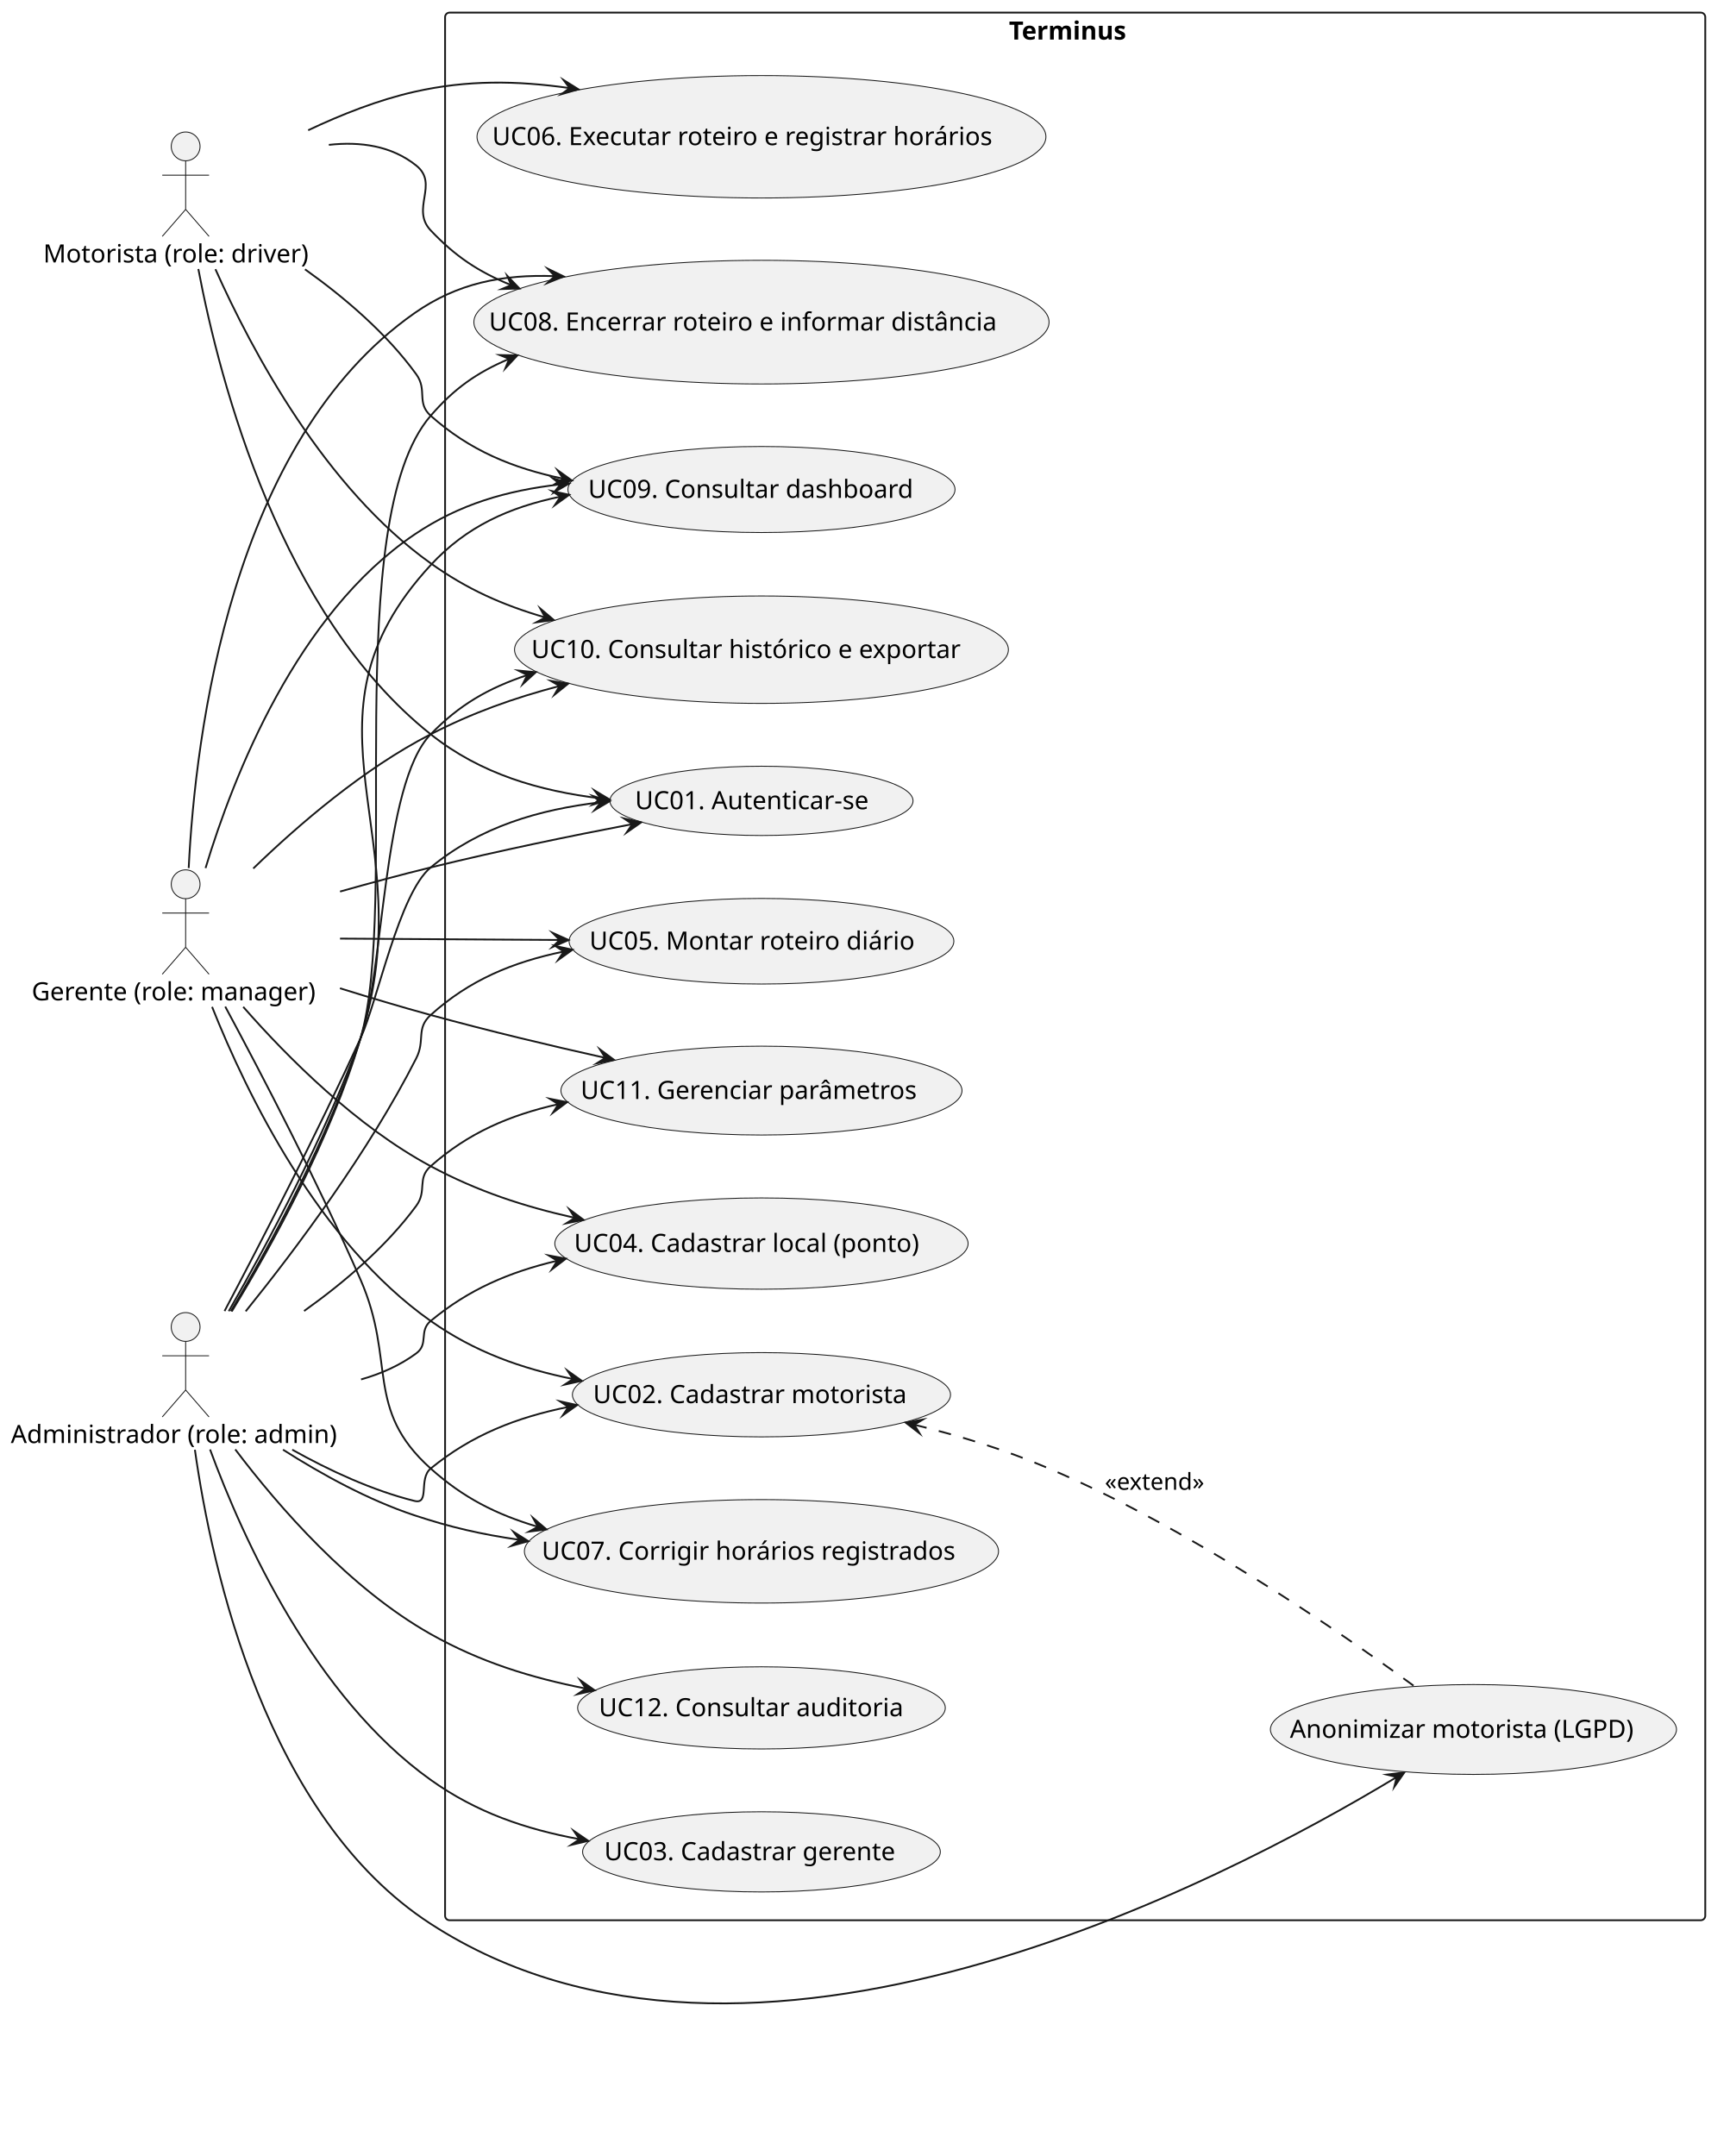
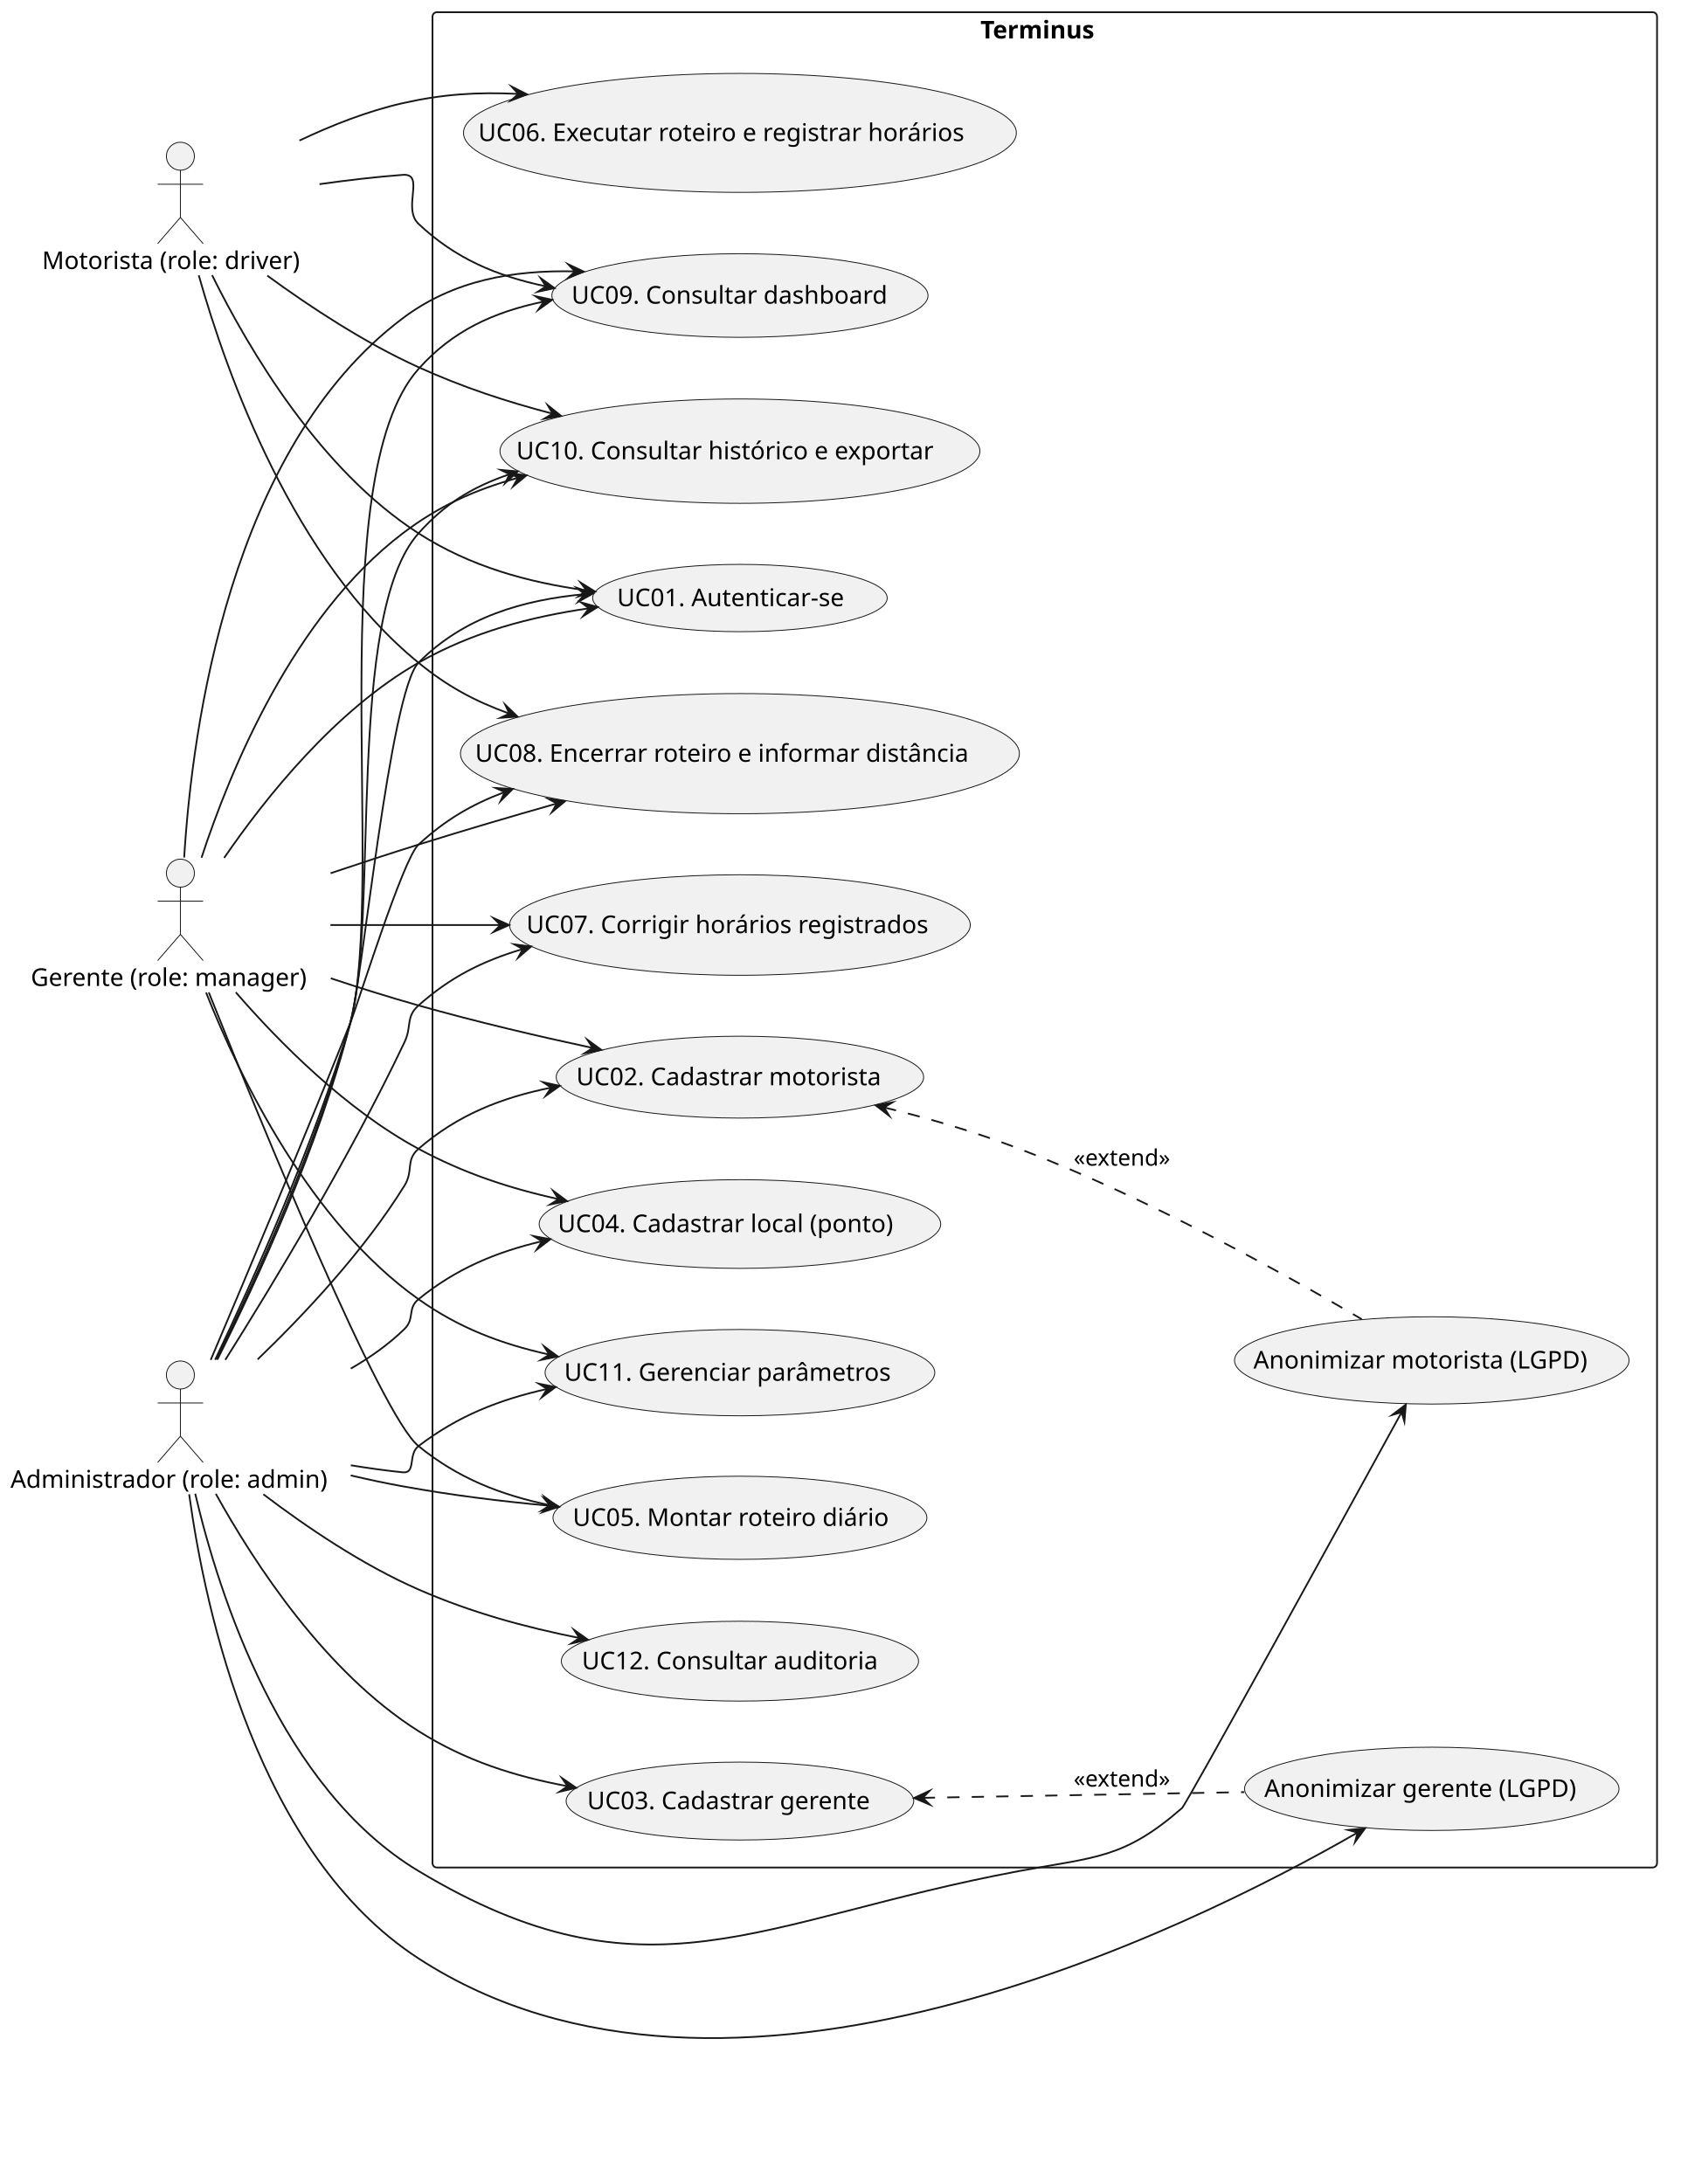
- <svg xmlns="http://www.w3.org/2000/svg" version="1.1" data-diagram-type="DESCRIPTION" style="width:961px;height:1198px;background:#FFFFFF;" width="961px" height="1198px" viewBox="0 0 961 1198" zoomAndPan="magnify" preserveAspectRatio="none" contentStyleType="text/css">
+ <svg xmlns="http://www.w3.org/2000/svg" version="1.1" data-diagram-type="DESCRIPTION" style="width:961px;height:1249px;background:#FFFFFF;" width="961px" height="1249px" viewBox="0 0 961 1249" zoomAndPan="magnify" preserveAspectRatio="none" contentStyleType="text/css">
  <defs />
  <g font-family="sans-serif" lengthAdjust="spacing">
    <g class="cluster" data-qualified-name="Terminus" id="ent0004" data-source-line="9">
-       <rect x="247.31" y="7" width="700.22" height="1060" fill="none" style="stroke:#181818;stroke-width:1;" rx="2.5" ry="2.5" />
+       <rect x="247.31" y="7" width="700.22" height="1061" fill="none" style="stroke:#181818;stroke-width:1;" rx="2.5" ry="2.5" />
      <text x="560.619" y="21.995" fill="#000" font-size="14" textLength="73.603" font-weight="700">Terminus</text>
    </g>
    <g class="entity" data-qualified-name="Terminus.UC01" id="ent0005" data-source-line="10">
-       <ellipse cx="423.114" cy="445.005" rx="84.224" ry="19.245" fill="#F1F1F1" style="stroke:#181818;stroke-width:0.5;" />
-       <text x="352.847" y="449.653" fill="#000" font-size="14" textLength="140.533">UC01. Autenticar-se</text>
+       <ellipse cx="423.114" cy="342.005" rx="84.224" ry="19.245" fill="#F1F1F1" style="stroke:#181818;stroke-width:0.5;" />
+       <text x="352.847" y="346.653" fill="#000" font-size="14" textLength="140.533">UC01. Autenticar-se</text>
    </g>
    <g class="entity" data-qualified-name="Terminus.UC02" id="ent0006" data-source-line="11">
-       <ellipse cx="423.109" cy="775.002" rx="105.059" ry="23.412" fill="#F1F1F1" style="stroke:#181818;stroke-width:0.5;" />
-       <text x="329.535" y="779.65" fill="#000" font-size="14" textLength="187.147">UC02. Cadastrar motorista</text>
+       <ellipse cx="423.109" cy="616.002" rx="105.059" ry="23.412" fill="#F1F1F1" style="stroke:#181818;stroke-width:0.5;" />
+       <text x="329.535" y="620.65" fill="#000" font-size="14" textLength="187.147">UC02. Cadastrar motorista</text>
    </g>
    <g class="entity" data-qualified-name="Terminus.UC02X" id="ent0007" data-source-line="12">
-       <ellipse cx="818.723" cy="961.003" rx="112.813" ry="24.963" fill="#F1F1F1" style="stroke:#181818;stroke-width:0.5;" />
-       <text x="716.748" y="965.651" fill="#000" font-size="14" textLength="203.95">Anonimizar motorista (LGPD)</text>
+       <ellipse cx="818.723" cy="778.003" rx="112.813" ry="24.963" fill="#F1F1F1" style="stroke:#181818;stroke-width:0.5;" />
+       <text x="716.748" y="782.651" fill="#000" font-size="14" textLength="203.95">Anonimizar motorista (LGPD)</text>
    </g>
    <g class="entity" data-qualified-name="Terminus.UC03" id="ent0008" data-source-line="13">
-       <ellipse cx="423.106" cy="1028.999" rx="99.396" ry="22.279" fill="#F1F1F1" style="stroke:#181818;stroke-width:0.5;" />
-       <text x="335.743" y="1033.648" fill="#000" font-size="14" textLength="174.727">UC03. Cadastrar gerente</text>
+       <ellipse cx="423.106" cy="1029.999" rx="99.396" ry="22.279" fill="#F1F1F1" style="stroke:#181818;stroke-width:0.5;" />
+       <text x="335.743" y="1034.648" fill="#000" font-size="14" textLength="174.727">UC03. Cadastrar gerente</text>
    </g>
-     <g class="entity" data-qualified-name="Terminus.UC04" id="ent0009" data-source-line="14">
-       <ellipse cx="423.105" cy="691.003" rx="114.815" ry="25.363" fill="#F1F1F1" style="stroke:#181818;stroke-width:0.5;" />
-       <text x="318.977" y="695.651" fill="#000" font-size="14" textLength="208.257">UC04. Cadastrar local (ponto)</text>
+     <g class="entity" data-qualified-name="Terminus.UC03X" id="ent0009" data-source-line="14">
+       <ellipse cx="818.721" cy="1023.004" rx="107.071" ry="23.814" fill="#F1F1F1" style="stroke:#181818;stroke-width:0.5;" />
+       <text x="722.956" y="1027.653" fill="#000" font-size="14" textLength="191.529">Anonimizar gerente (LGPD)</text>
    </g>
-     <g class="entity" data-qualified-name="Terminus.UC05" id="ent0010" data-source-line="15">
-       <ellipse cx="423.111" cy="523.002" rx="106.911" ry="23.782" fill="#F1F1F1" style="stroke:#181818;stroke-width:0.5;" />
-       <text x="327.52" y="527.651" fill="#000" font-size="14" textLength="191.181">UC05. Montar roteiro diário</text>
+     <g class="entity" data-qualified-name="Terminus.UC04" id="ent0010" data-source-line="15">
+       <ellipse cx="423.105" cy="700.003" rx="114.815" ry="25.363" fill="#F1F1F1" style="stroke:#181818;stroke-width:0.5;" />
+       <text x="318.977" y="704.651" fill="#000" font-size="14" textLength="208.257">UC04. Cadastrar local (ponto)</text>
    </g>
-     <g class="entity" data-qualified-name="Terminus.UC06" id="ent0011" data-source-line="16">
+     <g class="entity" data-qualified-name="Terminus.UC05" id="ent0011" data-source-line="16">
+       <ellipse cx="423.111" cy="868.002" rx="106.911" ry="23.782" fill="#F1F1F1" style="stroke:#181818;stroke-width:0.5;" />
+       <text x="327.52" y="872.651" fill="#000" font-size="14" textLength="191.181">UC05. Montar roteiro diário</text>
+     </g>
+     <g class="entity" data-qualified-name="Terminus.UC06" id="ent0012" data-source-line="17">
      <ellipse cx="423.11" cy="76.002" rx="158.06" ry="34.012" fill="#F1F1F1" style="stroke:#181818;stroke-width:0.5;" />
      <text x="273.498" y="80.65" fill="#000" font-size="14" textLength="299.223">UC06. Executar roteiro e registrar horários</text>
    </g>
-     <g class="entity" data-qualified-name="Terminus.UC07" id="ent0012" data-source-line="17">
-       <ellipse cx="423.108" cy="862.004" rx="131.718" ry="28.744" fill="#F1F1F1" style="stroke:#181818;stroke-width:0.5;" />
-       <text x="301.008" y="866.652" fill="#000" font-size="14" textLength="244.2">UC07. Corrigir horários registrados</text>
+     <g class="entity" data-qualified-name="Terminus.UC07" id="ent0013" data-source-line="18">
+       <ellipse cx="423.108" cy="529.004" rx="131.718" ry="28.744" fill="#F1F1F1" style="stroke:#181818;stroke-width:0.5;" />
+       <text x="301.008" y="533.652" fill="#000" font-size="14" textLength="244.2">UC07. Corrigir horários registrados</text>
    </g>
-     <g class="entity" data-qualified-name="Terminus.UC08" id="ent0013" data-source-line="18">
-       <ellipse cx="423.108" cy="179" rx="159.798" ry="34.36" fill="#F1F1F1" style="stroke:#181818;stroke-width:0.5;" />
-       <text x="271.696" y="183.648" fill="#000" font-size="14" textLength="302.825">UC08. Encerrar roteiro e informar distância</text>
+     <g class="entity" data-qualified-name="Terminus.UC08" id="ent0014" data-source-line="19">
+       <ellipse cx="423.108" cy="431" rx="159.798" ry="34.36" fill="#F1F1F1" style="stroke:#181818;stroke-width:0.5;" />
+       <text x="271.696" y="435.648" fill="#000" font-size="14" textLength="302.825">UC08. Encerrar roteiro e informar distância</text>
    </g>
-     <g class="entity" data-qualified-name="Terminus.UC09" id="ent0014" data-source-line="19">
-       <ellipse cx="423.109" cy="272.002" rx="107.559" ry="23.912" fill="#F1F1F1" style="stroke:#181818;stroke-width:0.5;" />
-       <text x="326.814" y="276.65" fill="#000" font-size="14" textLength="192.589">UC09. Consultar dashboard</text>
+     <g class="entity" data-qualified-name="Terminus.UC09" id="ent0015" data-source-line="20">
+       <ellipse cx="423.109" cy="169.002" rx="107.559" ry="23.912" fill="#F1F1F1" style="stroke:#181818;stroke-width:0.5;" />
+       <text x="326.814" y="173.65" fill="#000" font-size="14" textLength="192.589">UC09. Consultar dashboard</text>
    </g>
-     <g class="entity" data-qualified-name="Terminus.UC10" id="ent0015" data-source-line="20">
-       <ellipse cx="423.107" cy="361.001" rx="137.207" ry="29.841" fill="#F1F1F1" style="stroke:#181818;stroke-width:0.5;" />
-       <text x="295.234" y="365.65" fill="#000" font-size="14" textLength="255.746">UC10. Consultar histórico e exportar</text>
+     <g class="entity" data-qualified-name="Terminus.UC10" id="ent0016" data-source-line="21">
+       <ellipse cx="423.107" cy="258.001" rx="137.207" ry="29.841" fill="#F1F1F1" style="stroke:#181818;stroke-width:0.5;" />
+       <text x="295.234" y="262.65" fill="#000" font-size="14" textLength="255.746">UC10. Consultar histórico e exportar</text>
    </g>
-     <g class="entity" data-qualified-name="Terminus.UC11" id="ent0016" data-source-line="21">
-       <ellipse cx="423.11" cy="605.996" rx="111.43" ry="24.686" fill="#F1F1F1" style="stroke:#181818;stroke-width:0.5;" />
-       <text x="322.625" y="610.645" fill="#000" font-size="14" textLength="200.97">UC11. Gerenciar parâmetros</text>
+     <g class="entity" data-qualified-name="Terminus.UC11" id="ent0017" data-source-line="22">
+       <ellipse cx="423.11" cy="784.996" rx="111.43" ry="24.686" fill="#F1F1F1" style="stroke:#181818;stroke-width:0.5;" />
+       <text x="322.625" y="789.645" fill="#000" font-size="14" textLength="200.97">UC11. Gerenciar parâmetros</text>
    </g>
-     <g class="entity" data-qualified-name="Terminus.UC12" id="ent0017" data-source-line="22">
-       <ellipse cx="423.112" cy="949" rx="102.152" ry="22.83" fill="#F1F1F1" style="stroke:#181818;stroke-width:0.5;" />
-       <text x="332.717" y="953.649" fill="#000" font-size="14" textLength="180.79">UC12. Consultar auditoria</text>
+     <g class="entity" data-qualified-name="Terminus.UC12" id="ent0018" data-source-line="23">
+       <ellipse cx="423.112" cy="950" rx="102.152" ry="22.83" fill="#F1F1F1" style="stroke:#181818;stroke-width:0.5;" />
+       <text x="332.717" y="954.649" fill="#000" font-size="14" textLength="180.79">UC12. Consultar auditoria</text>
    </g>
    <g class="entity" data-qualified-name="Motorista" id="ent0001" data-source-line="5">
-       <ellipse cx="103.159" cy="81.35" rx="8" ry="8" fill="#F1F1F1" style="stroke:#181818;stroke-width:0.5;" />
-       <path d="M103.159,89.35 L103.159,116.35 M90.159,97.35 L116.159,97.35 M103.159,116.35 L90.159,131.35 M103.159,116.35 L116.159,131.35" style="stroke:#181818;stroke-width:0.5;" fill="none" />
-       <text x="24.03" y="145.845" fill="#000" font-size="14" textLength="158.259">Motorista (role: driver)</text>
+       <ellipse cx="103.159" cy="89.35" rx="8" ry="8" fill="#F1F1F1" style="stroke:#181818;stroke-width:0.5;" />
+       <path d="M103.159,97.35 L103.159,124.35 M90.159,105.35 L116.159,105.35 M103.159,124.35 L90.159,139.35 M103.159,124.35 L116.159,139.35" style="stroke:#181818;stroke-width:0.5;" fill="none" />
+       <text x="24.03" y="153.845" fill="#000" font-size="14" textLength="158.259">Motorista (role: driver)</text>
    </g>
    <g class="entity" data-qualified-name="Gerente" id="ent0002" data-source-line="6">
-       <ellipse cx="103.158" cy="491.35" rx="8" ry="8" fill="#F1F1F1" style="stroke:#181818;stroke-width:0.5;" />
-       <path d="M103.158,499.35 L103.158,526.35 M90.158,507.35 L116.158,507.35 M103.158,526.35 L90.158,541.35 M103.158,526.35 L116.158,541.35" style="stroke:#181818;stroke-width:0.5;" fill="none" />
-       <text x="17.61" y="555.845" fill="#000" font-size="14" textLength="171.097">Gerente (role: manager)</text>
+       <ellipse cx="103.158" cy="499.35" rx="8" ry="8" fill="#F1F1F1" style="stroke:#181818;stroke-width:0.5;" />
+       <path d="M103.158,507.35 L103.158,534.35 M90.158,515.35 L116.158,515.35 M103.158,534.35 L90.158,549.35 M103.158,534.35 L116.158,549.35" style="stroke:#181818;stroke-width:0.5;" fill="none" />
+       <text x="17.61" y="563.845" fill="#000" font-size="14" textLength="171.097">Gerente (role: manager)</text>
    </g>
    <g class="entity" data-qualified-name="Admin" id="ent0003" data-source-line="7">
-       <ellipse cx="103.156" cy="737.35" rx="8" ry="8" fill="#F1F1F1" style="stroke:#181818;stroke-width:0.5;" />
-       <path d="M103.156,745.35 L103.156,772.35 M90.156,753.35 L116.156,753.35 M103.156,772.35 L90.156,787.35 M103.156,772.35 L116.156,787.35" style="stroke:#181818;stroke-width:0.5;" fill="none" />
-       <text x="6" y="801.845" fill="#000" font-size="14" textLength="194.312">Administrador (role: admin)</text>
+       <ellipse cx="103.156" cy="786.35" rx="8" ry="8" fill="#F1F1F1" style="stroke:#181818;stroke-width:0.5;" />
+       <path d="M103.156,794.35 L103.156,821.35 M90.156,802.35 L116.156,802.35 M103.156,821.35 L90.156,836.35 M103.156,821.35 L116.156,836.35" style="stroke:#181818;stroke-width:0.5;" fill="none" />
+       <text x="6" y="850.845" fill="#000" font-size="14" textLength="194.312">Administrador (role: admin)</text>
    </g>
-     <g class="link" data-entity-1="ent0001" data-entity-2="ent0005" id="lnk18" data-source-line="25" data-link-type="dependency">
-       <path d="M110.2,149.47 C122.4,213.65 156.28,341.99 239.31,408 C267.19,430.17 299.897,439.515 333.797,443.645" style="stroke:#181818;stroke-width:1;" fill="none" id="Motorista-to-UC01" />
-       <polygon points="338.76,444.25,330.31,439.191,333.797,443.645,329.342,447.132,338.76,444.25" fill="#181818" style="stroke:#181818;stroke-width:1;stroke-linejoin:miter;stroke-miterlimit:10;" />
+     <g class="link" data-entity-1="ent0001" data-entity-2="ent0005" id="lnk19" data-source-line="26" data-link-type="dependency">
+       <path d="M121.28,157.36 C142.56,200.39 183.06,268.86 239.31,305 C269.14,324.17 301.947,333.023 335.387,337.663" style="stroke:#181818;stroke-width:1;" fill="none" id="Motorista-to-UC01" />
+       <polygon points="340.34,338.35,331.975,333.151,335.387,337.663,330.876,341.075,340.34,338.35" fill="#181818" style="stroke:#181818;stroke-width:1;stroke-linejoin:miter;stroke-miterlimit:10;" />
    </g>
-     <g class="link" data-entity-1="ent0001" data-entity-2="ent0011" id="lnk19" data-source-line="26" data-link-type="dependency">
-       <path d="M171.24,72.37 C189.78,63.58 210.32,55.51 230.31,51 C259.63,44.39 286.939,44.748 316.499,48.938" style="stroke:#181818;stroke-width:1;" fill="none" id="Motorista-to-UC06" />
-       <polygon points="321.45,49.64,313.1,44.417,316.499,48.938,311.978,52.337,321.45,49.64" fill="#181818" style="stroke:#181818;stroke-width:1;stroke-linejoin:miter;stroke-miterlimit:10;" />
-     </g>
-     <g class="link" data-entity-1="ent0001" data-entity-2="ent0013" id="lnk20" data-source-line="27" data-link-type="dependency">
-       <path d="M182.73,80.49 C200.18,78.55 217.56,80.97 231.31,92 C244.1,102.26 228.04,116.11 239.31,128 C252.91,142.35 265.552,150.878 284.022,158.428" style="stroke:#181818;stroke-width:1;" fill="none" id="Motorista-to-UC08" />
-       <polygon points="288.65,160.32,281.833,153.212,284.022,158.428,278.806,160.617,288.65,160.32" fill="#181818" style="stroke:#181818;stroke-width:1;stroke-linejoin:miter;stroke-miterlimit:10;" />
+     <g class="link" data-entity-1="ent0001" data-entity-2="ent0012" id="lnk20" data-source-line="27" data-link-type="dependency">
+       <path d="M171.24,80.37 C189.78,71.58 210.32,63.51 230.31,59 C253.06,53.87 272.646,52.558 296.386,53.708" style="stroke:#181818;stroke-width:1;" fill="none" id="Motorista-to-UC06" />
+       <polygon points="301.38,53.95,292.584,49.519,296.386,53.708,292.197,57.51,301.38,53.95" fill="#181818" style="stroke:#181818;stroke-width:1;stroke-linejoin:miter;stroke-miterlimit:10;" />
    </g>
    <g class="link" data-entity-1="ent0001" data-entity-2="ent0014" id="lnk21" data-source-line="28" data-link-type="dependency">
-       <path d="M169.46,149.64 C191.6,165.4 214.86,185.29 231.31,208 C237.66,216.77 231.23,223.8 239.31,231 C260.91,250.27 284.697,260.073 312.917,265.993" style="stroke:#181818;stroke-width:1;" fill="none" id="Motorista-to-UC09" />
-       <polygon points="317.81,267.02,309.823,261.257,312.917,265.993,308.18,269.087,317.81,267.02" fill="#181818" style="stroke:#181818;stroke-width:1;stroke-linejoin:miter;stroke-miterlimit:10;" />
+       <path d="M113.65,157.42 C129.73,214.34 167.76,320.64 239.31,379 C255.8,392.46 270.89,400.723 291.26,408.123" style="stroke:#181818;stroke-width:1;" fill="none" id="Motorista-to-UC08" />
+       <polygon points="295.96,409.83,288.867,402.997,291.26,408.123,286.135,410.517,295.96,409.83" fill="#181818" style="stroke:#181818;stroke-width:1;stroke-linejoin:miter;stroke-miterlimit:10;" />
    </g>
    <g class="link" data-entity-1="ent0001" data-entity-2="ent0015" id="lnk22" data-source-line="29" data-link-type="dependency">
-       <path d="M119.7,149.58 C140.22,195.52 180.71,271.26 239.31,313 C259.49,327.38 278.862,336.044 302.922,343.094" style="stroke:#181818;stroke-width:1;" fill="none" id="Motorista-to-UC10" />
-       <polygon points="307.72,344.5,300.208,338.131,302.922,343.094,297.958,345.808,307.72,344.5" fill="#181818" style="stroke:#181818;stroke-width:1;stroke-linejoin:miter;stroke-miterlimit:10;" />
+       <path d="M182.69,105.32 C198.41,103.11 214.85,101.16 230.31,100 C243.35,99.03 229.81,119.03 239.31,128 C260.36,147.87 283.976,157.855 312.206,163.765" style="stroke:#181818;stroke-width:1;" fill="none" id="Motorista-to-UC09" />
+       <polygon points="317.1,164.79,309.111,159.031,312.206,163.765,307.471,166.861,317.1,164.79" fill="#181818" style="stroke:#181818;stroke-width:1;stroke-linejoin:miter;stroke-miterlimit:10;" />
    </g>
-     <g class="link" data-entity-1="ent0002" data-entity-2="ent0005" id="lnk23" data-source-line="31" data-link-type="dependency">
-       <path d="M188.95,495.4 C205.58,490.7 222.94,486.01 239.31,482 C277.84,472.56 316.439,464.621 351.339,457.931" style="stroke:#181818;stroke-width:1;" fill="none" id="Gerente-to-UC01" />
-       <polygon points="356.25,456.99,346.658,454.756,351.339,457.931,348.164,462.613,356.25,456.99" fill="#181818" style="stroke:#181818;stroke-width:1;stroke-linejoin:miter;stroke-miterlimit:10;" />
+     <g class="link" data-entity-1="ent0001" data-entity-2="ent0016" id="lnk23" data-source-line="30" data-link-type="dependency">
+       <path d="M152.81,157.61 C177.54,175.67 208.77,196.19 239.31,210 C264.87,221.56 288.914,229.481 316.044,236.601" style="stroke:#181818;stroke-width:1;" fill="none" id="Motorista-to-UC10" />
+       <polygon points="320.88,237.87,313.19,231.716,316.044,236.601,311.159,239.454,320.88,237.87" fill="#181818" style="stroke:#181818;stroke-width:1;stroke-linejoin:miter;stroke-miterlimit:10;" />
    </g>
-     <g class="link" data-entity-1="ent0002" data-entity-2="ent0006" id="lnk24" data-source-line="32" data-link-type="dependency">
-       <path d="M117.85,559.49 C137.17,607.99 177.16,690.29 239.31,734 C263.79,751.22 289.381,760.349 318.401,766.279" style="stroke:#181818;stroke-width:1;" fill="none" id="Gerente-to-UC02" />
-       <polygon points="323.3,767.28,315.283,761.559,318.401,766.279,313.681,769.397,323.3,767.28" fill="#181818" style="stroke:#181818;stroke-width:1;stroke-linejoin:miter;stroke-miterlimit:10;" />
+     <g class="link" data-entity-1="ent0002" data-entity-2="ent0005" id="lnk24" data-source-line="32" data-link-type="dependency">
+       <path d="M128.17,490.63 C152.02,455.88 191.82,406.11 239.31,379 C270.25,361.35 303.403,352.765 336.793,347.875" style="stroke:#181818;stroke-width:1;" fill="none" id="Gerente-to-UC01" />
+       <polygon points="341.74,347.15,332.255,344.496,336.793,347.875,333.415,352.412,341.74,347.15" fill="#181818" style="stroke:#181818;stroke-width:1;stroke-linejoin:miter;stroke-miterlimit:10;" />
    </g>
-     <g class="link" data-entity-1="ent0002" data-entity-2="ent0009" id="lnk25" data-source-line="33" data-link-type="dependency">
-       <path d="M135.15,559.47 C160.28,588.11 198.18,625.92 239.31,648 C265.31,661.96 290.891,670.325 319.411,676.725" style="stroke:#181818;stroke-width:1;" fill="none" id="Gerente-to-UC04" />
-       <polygon points="324.29,677.82,316.384,671.946,319.411,676.725,314.633,679.752,324.29,677.82" fill="#181818" style="stroke:#181818;stroke-width:1;stroke-linejoin:miter;stroke-miterlimit:10;" />
+     <g class="link" data-entity-1="ent0002" data-entity-2="ent0006" id="lnk25" data-source-line="33" data-link-type="dependency">
+       <path d="M189.16,559.48 C205.69,564.97 222.97,570.4 239.31,575 C273.28,584.56 306.402,592.328 338.932,599.328" style="stroke:#181818;stroke-width:1;" fill="none" id="Gerente-to-UC02" />
+       <polygon points="343.82,600.38,335.863,594.576,338.932,599.328,334.18,602.397,343.82,600.38" fill="#181818" style="stroke:#181818;stroke-width:1;stroke-linejoin:miter;stroke-miterlimit:10;" />
    </g>
    <g class="link" data-entity-1="ent0002" data-entity-2="ent0010" id="lnk26" data-source-line="34" data-link-type="dependency">
-       <path d="M188.94,521.54 C227.94,521.78 269.62,522.039 310.94,522.299" style="stroke:#181818;stroke-width:1;" fill="none" id="Gerente-to-UC05" />
-       <polygon points="315.94,522.33,306.965,518.273,310.94,522.299,306.915,526.273,315.94,522.33" fill="#181818" style="stroke:#181818;stroke-width:1;stroke-linejoin:miter;stroke-miterlimit:10;" />
+       <path d="M134.83,567.48 C159.92,596.39 197.93,634.68 239.31,657 C265.28,671.01 290.851,679.395 319.371,685.795" style="stroke:#181818;stroke-width:1;" fill="none" id="Gerente-to-UC04" />
+       <polygon points="324.25,686.89,316.344,681.016,319.371,685.795,314.593,688.822,324.25,686.89" fill="#181818" style="stroke:#181818;stroke-width:1;stroke-linejoin:miter;stroke-miterlimit:10;" />
    </g>
-     <g class="link" data-entity-1="ent0002" data-entity-2="ent0012" id="lnk27" data-source-line="35" data-link-type="dependency">
-       <path d="M125.16,559.33 C145.58,597.27 176.84,657.31 200.31,711 C220.25,756.62 202.24,782.77 239.31,816 C257.34,832.17 275.429,841.401 298.859,848.391" style="stroke:#181818;stroke-width:1;" fill="none" id="Gerente-to-UC07" />
-       <polygon points="303.65,849.82,296.169,843.414,298.859,848.391,293.882,851.08,303.65,849.82" fill="#181818" style="stroke:#181818;stroke-width:1;stroke-linejoin:miter;stroke-miterlimit:10;" />
+     <g class="link" data-entity-1="ent0002" data-entity-2="ent0011" id="lnk27" data-source-line="35" data-link-type="dependency">
+       <path d="M119.39,567.54 C149.96,644.09 217.72,809.44 239.31,827 C261.89,845.37 286.136,854.886 314.486,860.816" style="stroke:#181818;stroke-width:1;" fill="none" id="Gerente-to-UC05" />
+       <polygon points="319.38,861.84,311.39,856.082,314.486,860.816,309.752,863.913,319.38,861.84" fill="#181818" style="stroke:#181818;stroke-width:1;stroke-linejoin:miter;stroke-miterlimit:10;" />
    </g>
    <g class="link" data-entity-1="ent0002" data-entity-2="ent0013" id="lnk28" data-source-line="36" data-link-type="dependency">
-       <path d="M104.85,482.36 C108.53,407.84 128.46,245.35 230.31,174 C254.18,157.28 279.143,152.39 308.243,153.44" style="stroke:#181818;stroke-width:1;" fill="none" id="Gerente-to-UC08" />
-       <polygon points="313.24,153.62,304.39,149.298,308.243,153.44,304.102,157.293,313.24,153.62" fill="#181818" style="stroke:#181818;stroke-width:1;stroke-linejoin:miter;stroke-miterlimit:10;" />
+       <path d="M188.94,529 C220.31,529 251.64,529 286.16,529" style="stroke:#181818;stroke-width:1;" fill="none" id="Gerente-to-UC07" />
+       <polygon points="291.16,529,282.16,525,286.16,529,282.16,533,291.16,529" fill="#181818" style="stroke:#181818;stroke-width:1;stroke-linejoin:miter;stroke-miterlimit:10;" />
    </g>
    <g class="link" data-entity-1="ent0002" data-entity-2="ent0014" id="lnk29" data-source-line="37" data-link-type="dependency">
-       <path d="M114.21,482.36 C129.79,430.85 165.02,341.08 230.31,297 C255.36,280.09 281.532,272.546 311.392,269.146" style="stroke:#181818;stroke-width:1;" fill="none" id="Gerente-to-UC09" />
-       <polygon points="316.36,268.58,306.965,265.624,311.392,269.146,307.87,273.573,316.36,268.58" fill="#181818" style="stroke:#181818;stroke-width:1;stroke-linejoin:miter;stroke-miterlimit:10;" />
+       <path d="M189.02,499.39 C205.64,493.79 222.99,488.1 239.31,483 C266.4,474.55 291.111,467.268 318.361,459.518" style="stroke:#181818;stroke-width:1;" fill="none" id="Gerente-to-UC08" />
+       <polygon points="323.17,458.15,313.419,456.765,318.361,459.518,315.608,464.459,323.17,458.15" fill="#181818" style="stroke:#181818;stroke-width:1;stroke-linejoin:miter;stroke-miterlimit:10;" />
    </g>
    <g class="link" data-entity-1="ent0002" data-entity-2="ent0015" id="lnk30" data-source-line="38" data-link-type="dependency">
-       <path d="M140.73,482.58 C166.21,457.92 202.17,427.06 239.31,408 C262.93,395.89 285.067,388.011 310.907,381.161" style="stroke:#181818;stroke-width:1;" fill="none" id="Gerente-to-UC10" />
-       <polygon points="315.74,379.88,306.016,378.32,310.907,381.161,308.065,386.053,315.74,379.88" fill="#181818" style="stroke:#181818;stroke-width:1;stroke-linejoin:miter;stroke-miterlimit:10;" />
+       <path d="M105.32,490.39 C109.83,416.66 131.19,256.56 230.31,182 C259.38,160.14 293.471,154.42 328.771,155.2" style="stroke:#181818;stroke-width:1;" fill="none" id="Gerente-to-UC09" />
+       <polygon points="333.77,155.31,324.861,151.112,328.771,155.2,324.684,159.11,333.77,155.31" fill="#181818" style="stroke:#181818;stroke-width:1;stroke-linejoin:miter;stroke-miterlimit:10;" />
    </g>
    <g class="link" data-entity-1="ent0002" data-entity-2="ent0016" id="lnk31" data-source-line="39" data-link-type="dependency">
-       <path d="M188.91,549.14 C205.55,554.33 222.92,559.52 239.31,564 C272.45,573.06 304.44,580.699 336.34,587.829" style="stroke:#181818;stroke-width:1;" fill="none" id="Gerente-to-UC11" />
-       <polygon points="341.22,588.92,333.309,583.053,336.34,587.829,331.564,590.861,341.22,588.92" fill="#181818" style="stroke:#181818;stroke-width:1;stroke-linejoin:miter;stroke-miterlimit:10;" />
+       <path d="M115.22,490.53 C131.78,440.05 167.91,352.35 230.31,305 C250.86,289.41 271.085,280.268 296.205,273.238" style="stroke:#181818;stroke-width:1;" fill="none" id="Gerente-to-UC10" />
+       <polygon points="301.02,271.89,291.275,270.464,296.205,273.238,293.431,278.168,301.02,271.89" fill="#181818" style="stroke:#181818;stroke-width:1;stroke-linejoin:miter;stroke-miterlimit:10;" />
    </g>
-     <g class="link" data-entity-1="ent0003" data-entity-2="ent0005" id="lnk32" data-source-line="41" data-link-type="dependency">
-       <path d="M124.77,728.5 C144.88,690.43 175.94,630.29 200.31,577 C209.8,556.25 221.72,496.54 239.31,482 C266.9,459.21 299.754,449.796 333.844,445.776" style="stroke:#181818;stroke-width:1;" fill="none" id="Admin-to-UC01" />
-       <polygon points="338.81,445.19,329.403,442.272,333.844,445.776,330.34,450.216,338.81,445.19" fill="#181818" style="stroke:#181818;stroke-width:1;stroke-linejoin:miter;stroke-miterlimit:10;" />
+     <g class="link" data-entity-1="ent0002" data-entity-2="ent0017" id="lnk32" data-source-line="40" data-link-type="dependency">
+       <path d="M117.84,567.62 C137.14,616.29 177.11,698.91 239.31,743 C262.56,759.48 286.39,768.512 314.11,774.692" style="stroke:#181818;stroke-width:1;" fill="none" id="Gerente-to-UC11" />
+       <polygon points="318.99,775.78,311.076,769.917,314.11,774.692,309.335,777.726,318.99,775.78" fill="#181818" style="stroke:#181818;stroke-width:1;stroke-linejoin:miter;stroke-miterlimit:10;" />
    </g>
-     <g class="link" data-entity-1="ent0003" data-entity-2="ent0006" id="lnk33" data-source-line="42" data-link-type="dependency">
-       <path d="M162.37,805.53 C182.96,817.05 206.85,828.16 230.31,834 C238.99,836.16 232.39,821.67 239.31,816 C262.2,797.24 287.021,787.641 315.811,781.761" style="stroke:#181818;stroke-width:1;" fill="none" id="Admin-to-UC02" />
-       <polygon points="320.71,780.76,311.092,778.642,315.811,781.761,312.692,786.48,320.71,780.76" fill="#181818" style="stroke:#181818;stroke-width:1;stroke-linejoin:miter;stroke-miterlimit:10;" />
+     <g class="link" data-entity-1="ent0003" data-entity-2="ent0005" id="lnk33" data-source-line="42" data-link-type="dependency">
+       <path d="M123.01,777.67 C144.52,732.55 179.39,654.92 200.31,585 C206.99,562.69 222.94,395.58 239.31,379 C265.13,352.85 299.012,343.085 334.272,339.795" style="stroke:#181818;stroke-width:1;" fill="none" id="Admin-to-UC01" />
+       <polygon points="339.25,339.33,329.917,336.183,334.272,339.795,330.661,344.149,339.25,339.33" fill="#181818" style="stroke:#181818;stroke-width:1;stroke-linejoin:miter;stroke-miterlimit:10;" />
    </g>
-     <g class="link" data-entity-1="ent0003" data-entity-2="ent0008" id="lnk34" data-source-line="43" data-link-type="dependency">
-       <path d="M116.72,805.41 C135.25,855.74 174.85,943.01 239.31,989 C264.7,1007.12 291.834,1016.355 321.984,1021.965" style="stroke:#181818;stroke-width:1;" fill="none" id="Admin-to-UC03" />
-       <polygon points="326.9,1022.88,318.784,1017.301,321.984,1021.965,317.32,1025.166,326.9,1022.88" fill="#181818" style="stroke:#181818;stroke-width:1;stroke-linejoin:miter;stroke-miterlimit:10;" />
+     <g class="link" data-entity-1="ent0003" data-entity-2="ent0006" id="lnk34" data-source-line="43" data-link-type="dependency">
+       <path d="M147.31,777.43 C174.32,751.46 208.25,715.26 231.31,678 C236.57,669.51 231.76,663.54 239.31,657 C261.68,637.63 286.35,627.845 315.17,621.995" style="stroke:#181818;stroke-width:1;" fill="none" id="Admin-to-UC02" />
+       <polygon points="320.07,621,310.454,618.87,315.17,621.995,312.046,626.71,320.07,621" fill="#181818" style="stroke:#181818;stroke-width:1;stroke-linejoin:miter;stroke-miterlimit:10;" />
    </g>
-     <g class="link" data-entity-1="ent0003" data-entity-2="ent0009" id="lnk35" data-source-line="44" data-link-type="dependency">
-       <path d="M200.62,766.49 C211.65,763.37 222.18,758.73 231.31,752 C238.36,746.81 232.57,739.59 239.31,734 C260.53,716.43 282.786,706.928 309.616,700.538" style="stroke:#181818;stroke-width:1;" fill="none" id="Admin-to-UC04" />
-       <polygon points="314.48,699.38,304.798,697.574,309.616,700.538,306.652,705.356,314.48,699.38" fill="#181818" style="stroke:#181818;stroke-width:1;stroke-linejoin:miter;stroke-miterlimit:10;" />
+     <g class="link" data-entity-1="ent0003" data-entity-2="ent0008" id="lnk35" data-source-line="44" data-link-type="dependency">
+       <path d="M123.42,854.3 C145.71,894.53 186.26,956.53 239.31,990 C266.1,1006.91 294.085,1015.822 324.555,1021.512" style="stroke:#181818;stroke-width:1;" fill="none" id="Admin-to-UC03" />
+       <polygon points="329.47,1022.43,321.357,1016.846,324.555,1021.512,319.889,1024.71,329.47,1022.43" fill="#181818" style="stroke:#181818;stroke-width:1;stroke-linejoin:miter;stroke-miterlimit:10;" />
    </g>
    <g class="link" data-entity-1="ent0003" data-entity-2="ent0010" id="lnk36" data-source-line="45" data-link-type="dependency">
-       <path d="M136.52,728.65 C164.65,693.79 204.91,640.01 231.31,588 C236.4,577.98 230.97,571.54 239.31,564 C260.91,544.49 284.854,534.616 313.224,528.726" style="stroke:#181818;stroke-width:1;" fill="none" id="Admin-to-UC05" />
-       <polygon points="318.12,527.71,308.495,525.623,313.224,528.726,310.121,533.456,318.12,527.71" fill="#181818" style="stroke:#181818;stroke-width:1;stroke-linejoin:miter;stroke-miterlimit:10;" />
+       <path d="M200.6,782.68 C211.75,776.27 222.33,768.76 231.31,760 C237.29,754.17 232.82,748.26 239.31,743 C260.72,725.66 283.046,716.239 309.866,709.849" style="stroke:#181818;stroke-width:1;" fill="none" id="Admin-to-UC04" />
+       <polygon points="314.73,708.69,305.048,706.885,309.866,709.849,306.902,714.667,314.73,708.69" fill="#181818" style="stroke:#181818;stroke-width:1;stroke-linejoin:miter;stroke-miterlimit:10;" />
    </g>
-     <g class="link" data-entity-1="ent0003" data-entity-2="ent0012" id="lnk37" data-source-line="46" data-link-type="dependency">
-       <path d="M157.24,805.52 C178.88,819.32 204.8,833.54 230.31,842 C250.33,848.64 267.163,852.496 288.633,855.636" style="stroke:#181818;stroke-width:1;" fill="none" id="Admin-to-UC07" />
-       <polygon points="293.58,856.36,285.254,851.1,288.633,855.636,284.096,859.015,293.58,856.36" fill="#181818" style="stroke:#181818;stroke-width:1;stroke-linejoin:miter;stroke-miterlimit:10;" />
+     <g class="link" data-entity-1="ent0003" data-entity-2="ent0011" id="lnk37" data-source-line="46" data-link-type="dependency">
+       <path d="M200.55,843.77 C210.55,846.11 220.6,848.25 230.31,850 C259.11,855.2 285.651,858.48 314.671,861.16" style="stroke:#181818;stroke-width:1;" fill="none" id="Admin-to-UC05" />
+       <polygon points="319.65,861.62,311.056,856.809,314.671,861.16,310.32,864.775,319.65,861.62" fill="#181818" style="stroke:#181818;stroke-width:1;stroke-linejoin:miter;stroke-miterlimit:10;" />
    </g>
    <g class="link" data-entity-1="ent0003" data-entity-2="ent0013" id="lnk38" data-source-line="47" data-link-type="dependency">
-       <path d="M128.78,728.71 C151.4,691.51 183.84,632.66 200.31,577 C222.27,502.81 188.67,289.5 239.31,231 C252.27,216.04 264.598,207.184 282.918,199.404" style="stroke:#181818;stroke-width:1;" fill="none" id="Admin-to-UC08" />
-       <polygon points="287.52,197.45,277.673,197.286,282.918,199.404,280.8,204.65,287.52,197.45" fill="#181818" style="stroke:#181818;stroke-width:1;stroke-linejoin:miter;stroke-miterlimit:10;" />
+       <path d="M128.83,777.68 C155.99,734.57 199.95,661.93 231.31,596 C235.6,586.98 231.85,581.64 239.31,575 C257.41,558.91 275.528,549.708 298.958,542.728" style="stroke:#181818;stroke-width:1;" fill="none" id="Admin-to-UC07" />
+       <polygon points="303.75,541.3,293.983,540.036,298.958,542.728,296.267,547.703,303.75,541.3" fill="#181818" style="stroke:#181818;stroke-width:1;stroke-linejoin:miter;stroke-miterlimit:10;" />
    </g>
    <g class="link" data-entity-1="ent0003" data-entity-2="ent0014" id="lnk39" data-source-line="48" data-link-type="dependency">
-       <path d="M128.28,728.55 C150.54,691.25 182.72,632.32 200.31,577 C236.12,464.39 159.1,400.78 239.31,314 C259.2,292.48 282.805,281.922 311.405,275.952" style="stroke:#181818;stroke-width:1;" fill="none" id="Admin-to-UC09" />
-       <polygon points="316.3,274.93,306.673,272.853,311.405,275.952,308.307,280.685,316.3,274.93" fill="#181818" style="stroke:#181818;stroke-width:1;stroke-linejoin:miter;stroke-miterlimit:10;" />
+       <path d="M120.49,777.72 C139.91,732.02 173.09,653.18 200.31,585 C204.81,573.73 230.36,491.2 239.31,483 C254.64,468.97 268.828,460.472 288.548,452.952" style="stroke:#181818;stroke-width:1;" fill="none" id="Admin-to-UC08" />
+       <polygon points="293.22,451.17,283.385,450.639,288.548,452.952,286.236,458.114,293.22,451.17" fill="#181818" style="stroke:#181818;stroke-width:1;stroke-linejoin:miter;stroke-miterlimit:10;" />
    </g>
    <g class="link" data-entity-1="ent0003" data-entity-2="ent0015" id="lnk40" data-source-line="49" data-link-type="dependency">
-       <path d="M127.1,728.58 C148.65,691.05 180.47,631.75 200.31,577 C213.44,540.77 212.4,435.59 239.31,408 C255.21,391.7 271.207,382.371 292.987,375.111" style="stroke:#181818;stroke-width:1;" fill="none" id="Admin-to-UC10" />
-       <polygon points="297.73,373.53,287.927,372.581,292.987,375.111,290.457,380.171,297.73,373.53" fill="#181818" style="stroke:#181818;stroke-width:1;stroke-linejoin:miter;stroke-miterlimit:10;" />
+       <path d="M124.27,777.56 C146.78,732.66 182.42,655.53 200.31,585 C220.86,504.01 183.77,273.43 239.31,211 C258.79,189.11 282.275,178.44 310.885,172.48" style="stroke:#181818;stroke-width:1;" fill="none" id="Admin-to-UC09" />
+       <polygon points="315.78,171.46,306.153,169.38,310.885,172.48,307.785,177.211,315.78,171.46" fill="#181818" style="stroke:#181818;stroke-width:1;stroke-linejoin:miter;stroke-miterlimit:10;" />
    </g>
    <g class="link" data-entity-1="ent0003" data-entity-2="ent0016" id="lnk41" data-source-line="50" data-link-type="dependency">
-       <path d="M168.96,728.47 C191.17,712.66 214.62,692.71 231.31,670 C237.47,661.62 231.52,654.89 239.31,648 C260.29,629.45 282.934,619.738 310.224,613.538" style="stroke:#181818;stroke-width:1;" fill="none" id="Admin-to-UC11" />
-       <polygon points="315.1,612.43,305.437,610.523,310.224,613.538,307.21,618.324,315.1,612.43" fill="#181818" style="stroke:#181818;stroke-width:1;stroke-linejoin:miter;stroke-miterlimit:10;" />
+       <path d="M123.82,777.44 C145.9,732.43 181.15,655.2 200.31,585 C216.85,524.4 197.47,351.87 239.31,305 C254.37,288.14 269.859,278.567 291.359,271.217" style="stroke:#181818;stroke-width:1;" fill="none" id="Admin-to-UC10" />
+       <polygon points="296.09,269.6,286.28,268.726,291.359,271.217,288.868,276.296,296.09,269.6" fill="#181818" style="stroke:#181818;stroke-width:1;stroke-linejoin:miter;stroke-miterlimit:10;" />
    </g>
    <g class="link" data-entity-1="ent0003" data-entity-2="ent0017" id="lnk42" data-source-line="51" data-link-type="dependency">
-       <path d="M130.72,805.37 C155.19,837.72 194.42,882.68 239.31,908 C266.93,923.58 295.124,932.273 325.514,938.263" style="stroke:#181818;stroke-width:1;" fill="none" id="Admin-to-UC12" />
-       <polygon points="330.42,939.23,322.363,933.565,325.514,938.263,320.816,941.414,330.42,939.23" fill="#181818" style="stroke:#181818;stroke-width:1;stroke-linejoin:miter;stroke-miterlimit:10;" />
+       <path d="M200.62,837.97 C210.6,839.61 220.63,841.02 230.31,842 C238.05,842.79 233.14,831.73 239.31,827 C261.81,809.78 285.241,800.515 312.831,794.325" style="stroke:#181818;stroke-width:1;" fill="none" id="Admin-to-UC11" />
+       <polygon points="317.71,793.23,308.053,791.297,312.831,794.325,309.804,799.103,317.71,793.23" fill="#181818" style="stroke:#181818;stroke-width:1;stroke-linejoin:miter;stroke-miterlimit:10;" />
    </g>
-     <g class="link" data-entity-1="ent0003" data-entity-2="ent0007" id="lnk43" data-source-line="52" data-link-type="dependency">
-       <path d="M108.29,805.57 C117.8,872.77 147.96,1009.81 239.31,1069 C415.91,1183.44 678.55,1046.355 776.08,987.435" style="stroke:#181818;stroke-width:1;" fill="none" id="Admin-to-UC02X" />
-       <polygon points="780.36,984.85,770.588,986.08,776.08,987.435,774.725,992.928,780.36,984.85" fill="#181818" style="stroke:#181818;stroke-width:1;stroke-linejoin:miter;stroke-miterlimit:10;" />
+     <g class="link" data-entity-1="ent0003" data-entity-2="ent0018" id="lnk43" data-source-line="52" data-link-type="dependency">
+       <path d="M150.61,854.57 C175.54,873.5 207.6,895.16 239.31,909 C269.71,922.28 300.007,930.499 331.347,936.769" style="stroke:#181818;stroke-width:1;" fill="none" id="Admin-to-UC12" />
+       <polygon points="336.25,937.75,328.21,932.062,331.347,936.769,326.64,939.907,336.25,937.75" fill="#181818" style="stroke:#181818;stroke-width:1;stroke-linejoin:miter;stroke-miterlimit:10;" />
    </g>
-     <g class="link" data-entity-1="ent0006" data-entity-2="ent0007" id="lnk44" data-source-line="53" data-link-type="dependency">
-       <path d="M508.056,791.662 C534.006,798.032 557.76,805.28 582.91,816 C660.26,848.97 741.91,904.89 785.61,936.79" style="stroke:#181818;stroke-width:1;stroke-dasharray:7,7;" fill="none" id="UC02-backto-UC02X" />
-       <polygon points="503.2,790.47,510.987,796.5,508.056,791.662,512.894,788.731,503.2,790.47" fill="#181818" style="stroke:#181818;stroke-width:1;stroke-linejoin:miter;stroke-miterlimit:10;" />
-       <text x="613.91" y="827.817" fill="#000" font-size="13" textLength="61.185">«extend»</text>
+     <g class="link" data-entity-1="ent0003" data-entity-2="ent0007" id="lnk44" data-source-line="53" data-link-type="dependency">
+       <path d="M111.63,854.22 C125.36,912.77 160.74,1022.81 239.31,1070 C370.22,1148.63 432.79,1098.04 582.91,1070 C626.48,1061.86 642.5,1063.13 675.91,1034 C678.37,1031.85 766.296,871.784 801.486,807.624" style="stroke:#181818;stroke-width:1;" fill="none" id="Admin-to-UC02X" />
+       <polygon points="803.89,803.24,796.055,809.207,801.486,807.624,803.069,813.055,803.89,803.24" fill="#181818" style="stroke:#181818;stroke-width:1;stroke-linejoin:miter;stroke-miterlimit:10;" />
+     </g>
+     <g class="link" data-entity-1="ent0006" data-entity-2="ent0007" id="lnk45" data-source-line="54" data-link-type="dependency">
+       <path d="M505.565,633.317 C532.005,639.837 556.7,647.01 582.91,657 C654.68,684.37 733.06,727.72 778.67,754.43" style="stroke:#181818;stroke-width:1;stroke-dasharray:7,7;" fill="none" id="UC02-backto-UC02X" />
+       <polygon points="500.71,632.12,508.491,638.158,505.565,633.317,510.406,630.391,500.71,632.12" fill="#181818" style="stroke:#181818;stroke-width:1;stroke-linejoin:miter;stroke-miterlimit:10;" />
+       <text x="613.91" y="666.617" fill="#000" font-size="13" textLength="61.185">«extend»</text>
+     </g>
+     <g class="link" data-entity-1="ent0003" data-entity-2="ent0009" id="lnk46" data-source-line="55" data-link-type="dependency">
+       <path d="M108.16,854.55 C117.49,922.08 147.41,1060.29 239.31,1120 C415.41,1234.43 678.865,1104.001 776.295,1048.021" style="stroke:#181818;stroke-width:1;" fill="none" id="Admin-to-UC03X" />
+       <polygon points="780.63,1045.53,770.834,1046.545,776.295,1048.021,774.819,1053.482,780.63,1045.53" fill="#181818" style="stroke:#181818;stroke-width:1;stroke-linejoin:miter;stroke-miterlimit:10;" />
+     </g>
+     <g class="link" data-entity-1="ent0008" data-entity-2="ent0009" id="lnk47" data-source-line="56" data-link-type="dependency">
+       <path d="M527.669,1028.161 C585.169,1027.141 652.72,1025.94 711.48,1024.89" style="stroke:#181818;stroke-width:1;stroke-dasharray:7,7;" fill="none" id="UC03-backto-UC03X" />
+       <polygon points="522.67,1028.25,531.74,1032.09,527.669,1028.161,531.598,1024.091,522.67,1028.25" fill="#181818" style="stroke:#181818;stroke-width:1;stroke-linejoin:miter;stroke-miterlimit:10;" />
+       <text x="613.91" y="1021.737" fill="#000" font-size="13" textLength="61.185">«extend»</text>
    </g>
  </g>
</svg>
